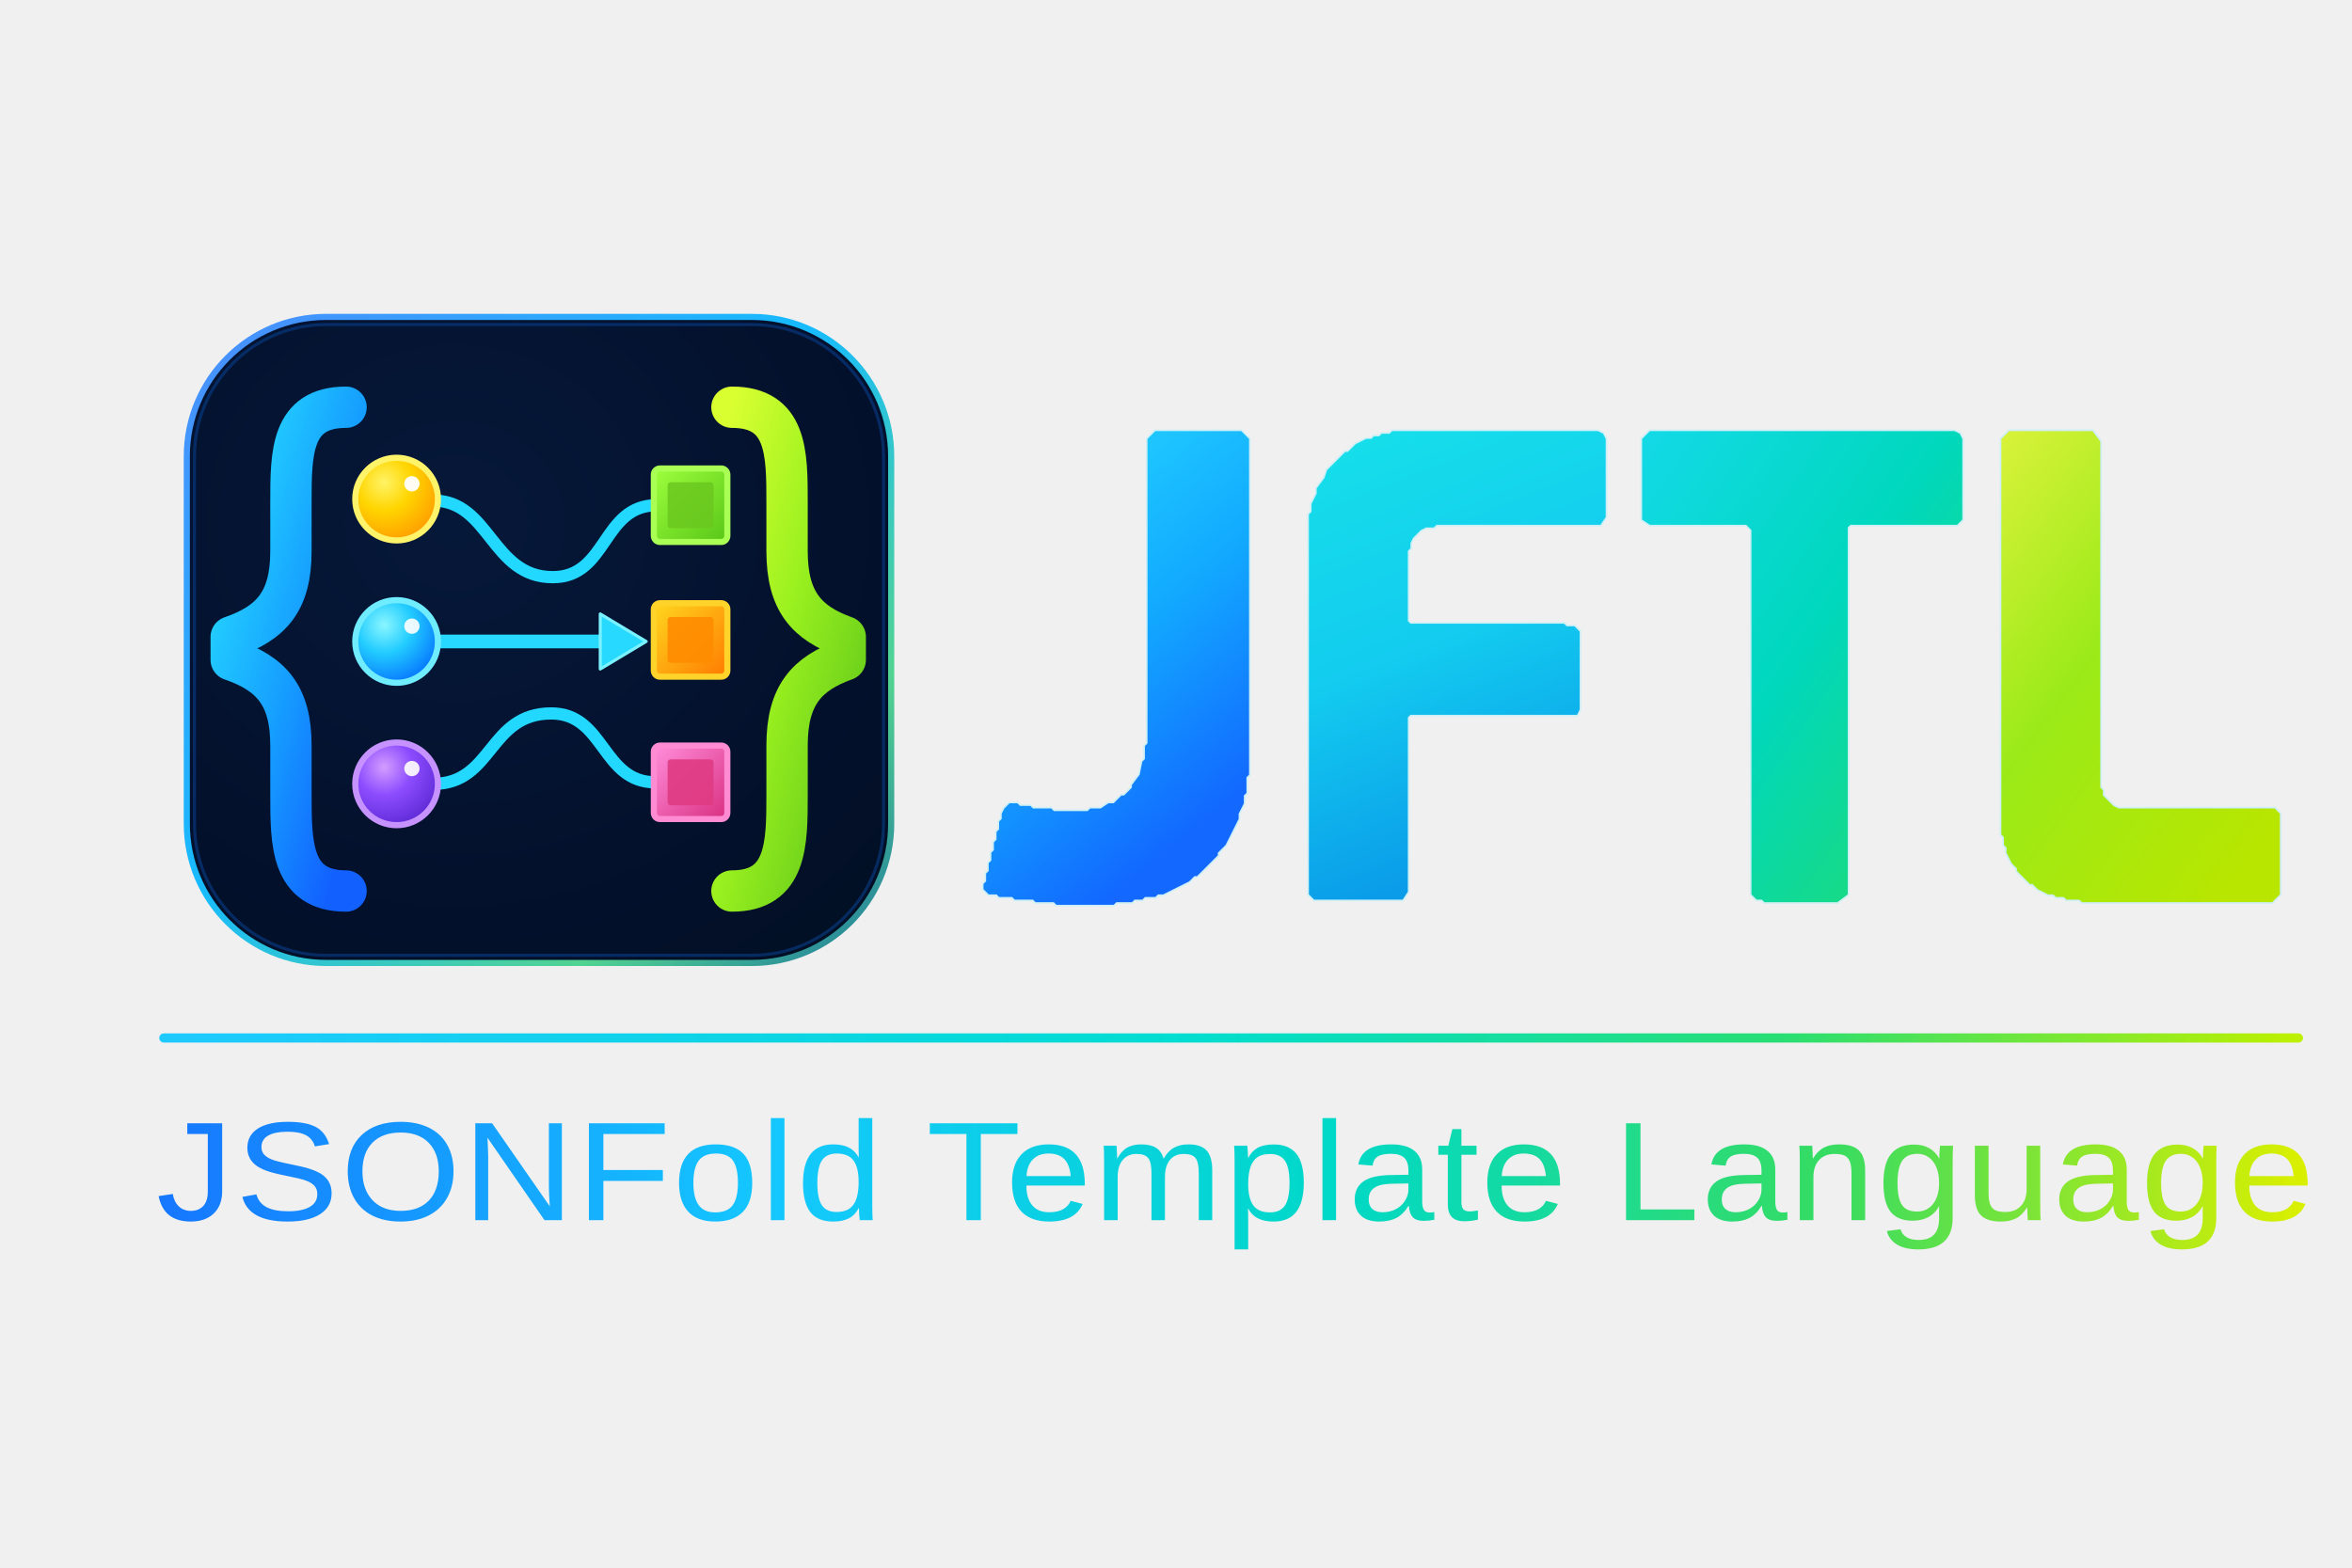
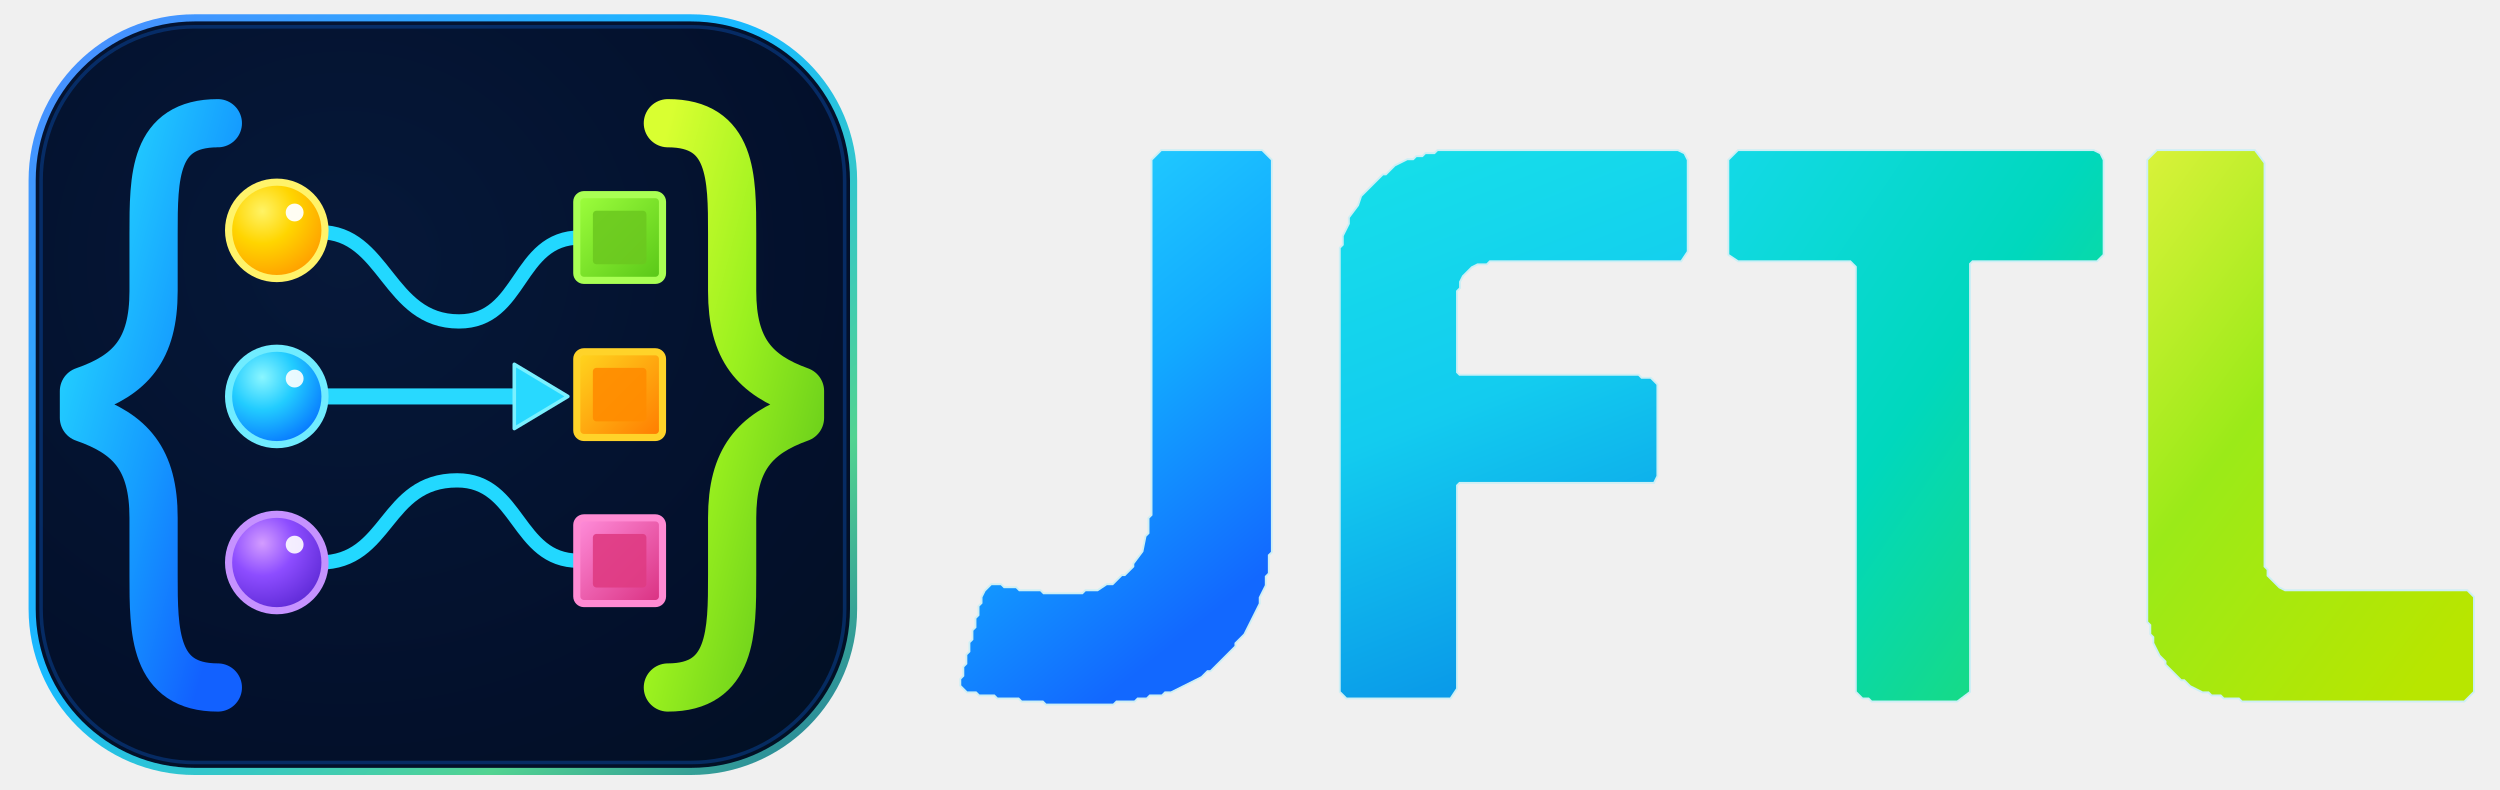
- <svg xmlns="http://www.w3.org/2000/svg" width="1536" height="1024" viewBox="0 0 1536 1024">
+ <svg xmlns="http://www.w3.org/2000/svg" viewBox="104 197 1400 442">
  <defs>
    <linearGradient id="blueCyan" x1="0" y1="0" x2="1" y2="1">
      <stop offset="0" stop-color="#1668ff" />
      <stop offset="0.55" stop-color="#18c9ff" />
      <stop offset="1" stop-color="#00e4d8" />
    </linearGradient>
    <linearGradient id="cyanGreen" x1="0" y1="0" x2="1" y2="0">
      <stop offset="0" stop-color="#1ec9ff" />
      <stop offset="0.48" stop-color="#00ddd0" />
      <stop offset="0.76" stop-color="#28de73" />
      <stop offset="1" stop-color="#bdf000" />
    </linearGradient>
    <linearGradient id="jftlGradient" x1="0" y1="0" x2="1" y2="0">
      <stop offset="0" stop-color="#1678ff" />
      <stop offset="0.28" stop-color="#14c7ff" />
      <stop offset="0.55" stop-color="#00d9c7" />
      <stop offset="0.78" stop-color="#36dc62" />
      <stop offset="1" stop-color="#d9ef00" />
    </linearGradient>
    <linearGradient id="braceLeft" x1="0" y1="0" x2="0.85" y2="1">
      <stop offset="0" stop-color="#27e1ff" />
      <stop offset="0.58" stop-color="#159cff" />
      <stop offset="1" stop-color="#1261ff" />
    </linearGradient>
    <linearGradient id="braceRight" x1="0" y1="0" x2="0.9" y2="1">
      <stop offset="0" stop-color="#d9ff31" />
      <stop offset="0.48" stop-color="#9bf11f" />
      <stop offset="1" stop-color="#62c91a" />
    </linearGradient>
    <linearGradient id="iconBorder" x1="0" y1="0" x2="1" y2="1">
      <stop offset="0" stop-color="#4d8cff" />
      <stop offset="0.45" stop-color="#17bbff" />
      <stop offset="0.78" stop-color="#52d391" />
      <stop offset="1" stop-color="#1f789b" />
    </linearGradient>
    <radialGradient id="iconBg" cx="38%" cy="32%" r="90%">
      <stop offset="0" stop-color="#061839" />
      <stop offset="0.7" stop-color="#03102b" />
      <stop offset="1" stop-color="#021023" />
    </radialGradient>
    <radialGradient id="nodeYellow" cx="35%" cy="30%" r="75%">
      <stop offset="0" stop-color="#fff365" />
      <stop offset="0.45" stop-color="#ffd500" />
      <stop offset="1" stop-color="#ff9c00" />
    </radialGradient>
    <radialGradient id="nodeBlue" cx="35%" cy="30%" r="75%">
      <stop offset="0" stop-color="#8af6ff" />
      <stop offset="0.45" stop-color="#22ccff" />
      <stop offset="1" stop-color="#0674ff" />
    </radialGradient>
    <radialGradient id="nodePurple" cx="35%" cy="30%" r="75%">
      <stop offset="0" stop-color="#d39cff" />
      <stop offset="0.45" stop-color="#8d4dff" />
      <stop offset="1" stop-color="#5d29d5" />
    </radialGradient>
    <linearGradient id="sqGreen" x1="0" y1="0" x2="1" y2="1">
      <stop offset="0" stop-color="#9eff3d" />
      <stop offset="1" stop-color="#58c617" />
    </linearGradient>
    <linearGradient id="sqOrange" x1="0" y1="0" x2="1" y2="1">
      <stop offset="0" stop-color="#ffd71f" />
      <stop offset="1" stop-color="#ff7a00" />
    </linearGradient>
    <linearGradient id="sqPink" x1="0" y1="0" x2="1" y2="1">
      <stop offset="0" stop-color="#ff8edb" />
      <stop offset="1" stop-color="#d92f80" />
    </linearGradient>
    <linearGradient id="gradJ" x1="0" y1="0" x2="0.45" y2="1">
      <stop offset="0" stop-color="#28ddff" />
      <stop offset="0.55" stop-color="#12aaff" />
      <stop offset="1" stop-color="#1268ff" />
    </linearGradient>
    <linearGradient id="gradF" x1="0" y1="0" x2="0.25" y2="1">
      <stop offset="0" stop-color="#16e0e9" />
      <stop offset="0.52" stop-color="#13ccef" />
      <stop offset="1" stop-color="#0a9be9" />
    </linearGradient>
    <linearGradient id="gradT" x1="0" y1="0" x2="1" y2="1">
      <stop offset="0" stop-color="#13d9e7" />
      <stop offset="0.48" stop-color="#00d8bd" />
      <stop offset="1" stop-color="#22db6a" />
    </linearGradient>
    <linearGradient id="gradL" x1="0" y1="0" x2="0.8" y2="1">
      <stop offset="0" stop-color="#d9f23a" />
      <stop offset="0.45" stop-color="#9bea18" />
      <stop offset="1" stop-color="#b8e600" />
    </linearGradient>
  </defs>
  <g>
    <rect x="122" y="207" width="460" height="422" rx="91" fill="url(#iconBg)" stroke="url(#iconBorder)" stroke-width="4" />
    <rect x="127" y="212" width="450" height="412" rx="86" fill="none" stroke="#0b4ca9" stroke-opacity=".45" stroke-width="2" />
    <path d="M226 266              C190 266 190 296 190 328              L190 360              C190 393 177 407 151 416              L151 431              C177 440 190 454 190 487              L190 519              C190 551 190 582 226 582" fill="none" stroke="url(#braceLeft)" stroke-width="27" stroke-linecap="round" stroke-linejoin="round" />
    <path d="M478 266              C514 266 514 296 514 328              L514 360              C514 393 527 407 552 416              L552 431              C527 440 514 454 514 487              L514 519              C514 551 514 582 478 582" fill="none" stroke="url(#braceRight)" stroke-width="27" stroke-linecap="round" stroke-linejoin="round" />
    <path d="M283 327 C320 327 321 377 361 377 C397 377 393 330 429 330" fill="none" stroke="#22d8ff" stroke-width="8" stroke-linecap="round" />
    <path d="M286 419 H392" fill="none" stroke="#28d9ff" stroke-width="9" stroke-linecap="round" />
    <path d="M392 401 L422 419 L392 437 Z" fill="#28d9ff" stroke="#7af1ff" stroke-width="2" stroke-linejoin="round" />
    <path d="M283 512 C322 512 319 466 360 466 C395 466 393 511 428 511" fill="none" stroke="#22d8ff" stroke-width="8" stroke-linecap="round" />
    <circle cx="259" cy="326" r="27" fill="url(#nodeYellow)" stroke="#fff36a" stroke-width="4" />
    <circle cx="259" cy="419" r="27" fill="url(#nodeBlue)" stroke="#70ecff" stroke-width="4" />
    <circle cx="259" cy="512" r="27" fill="url(#nodePurple)" stroke="#c692ff" stroke-width="4" />
    <circle cx="269" cy="316" r="5" fill="#fff" opacity=".95" />
    <circle cx="269" cy="409" r="5" fill="#fff" opacity=".9" />
    <circle cx="269" cy="502" r="5" fill="#fff" opacity=".9" />
    <rect x="427" y="306" width="48" height="48" rx="4" fill="url(#sqGreen)" stroke="#a9ff54" stroke-width="4" />
    <rect x="436" y="315" width="30" height="30" rx="2" fill="#6bc81e" opacity=".85" />
    <rect x="427" y="394" width="48" height="48" rx="4" fill="url(#sqOrange)" stroke="#ffd329" stroke-width="4" />
    <rect x="436" y="403" width="30" height="30" rx="2" fill="#ff8c00" opacity=".9" />
    <rect x="427" y="487" width="48" height="48" rx="4" fill="url(#sqPink)" stroke="#ff8bd3" stroke-width="4" />
    <rect x="436" y="496" width="30" height="30" rx="2" fill="#df3b83" opacity=".9" />
  </g>
  <g id="jftl-wordmark" transform="translate(610 200) scale(1.7)">
    <path id="glyph-J" d="M 118 48 L 85 48 L 82 51 L 82 168 L 81 169 L 81 174 L 80 175 L 79 180 L 76 184 L 76 185 L 73 188 L 72 188 L 69 191 L 67 191 L 64 193 L 60 193 L 59 194 L 46 194 L 45 193 L 38 193 L 37 192 L 33 192 L 32 191 L 29 191 L 27 193 L 26 195 L 26 197 L 25 198 L 25 201 L 24 202 L 24 205 L 23 206 L 23 209 L 22 210 L 22 213 L 21 214 L 21 217 L 20 218 L 20 221 L 19 222 L 19 224 L 21 226 L 24 226 L 25 227 L 30 227 L 31 228 L 38 228 L 39 229 L 46 229 L 47 230 L 69 230 L 70 229 L 76 229 L 77 228 L 80 228 L 81 227 L 85 227 L 86 226 L 88 226 L 98 221 L 100 219 L 101 219 L 109 211 L 109 210 L 112 207 L 117 197 L 117 195 L 119 191 L 119 188 L 120 187 L 120 181 L 121 180 L 121 51 Z" fill="url(#gradJ)" stroke="#8cefff" stroke-opacity="0.34" stroke-width="1.25" paint-order="stroke" />
    <path id="glyph-F" d="M 257 49 L 255 48 L 176 48 L 175 49 L 172 49 L 171 50 L 169 50 L 168 51 L 166 51 L 162 53 L 159 56 L 158 56 L 151 63 L 150 66 L 147 70 L 147 72 L 145 76 L 145 79 L 144 80 L 144 226 L 146 228 L 180 228 L 182 225 L 182 158 L 183 157 L 247 157 L 248 155 L 248 125 L 246 123 L 243 123 L 242 122 L 183 122 L 182 121 L 182 94 L 183 93 L 183 91 L 184 89 L 187 86 L 189 85 L 192 85 L 193 84 L 256 84 L 258 81 L 258 51 Z" fill="url(#gradF)" stroke="#8cefff" stroke-opacity="0.34" stroke-width="1.25" paint-order="stroke" />
    <path id="glyph-T" d="M 275 48 L 272 51 L 272 82 L 275 84 L 312 84 L 314 86 L 314 226 L 316 228 L 318 228 L 319 229 L 347 229 L 351 226 L 351 85 L 352 84 L 393 84 L 395 82 L 395 51 L 394 49 L 392 48 Z" fill="url(#gradT)" stroke="#8cefff" stroke-opacity="0.34" stroke-width="1.25" paint-order="stroke" />
    <path id="glyph-L" d="M 413 48 L 410 51 L 410 203 L 411 204 L 411 207 L 412 208 L 412 210 L 414 214 L 416 216 L 416 217 L 421 222 L 422 222 L 424 224 L 428 226 L 430 226 L 431 227 L 434 227 L 435 228 L 440 228 L 441 229 L 514 229 L 517 226 L 517 195 L 515 193 L 455 193 L 453 192 L 449 188 L 449 186 L 448 185 L 448 52 L 445 48 Z" fill="url(#gradL)" stroke="#8cefff" stroke-opacity="0.34" stroke-width="1.25" paint-order="stroke" />
  </g>
-   <rect x="104" y="675" width="1400" height="6" rx="3" fill="url(#cyanGreen)" />
-   <text x="102" y="797" font-family="Arial, Helvetica, sans-serif" font-size="92" font-weight="500" letter-spacing="1" fill="url(#jftlGradient)" transform="translate(102 0) scale(1.10 1) translate(-102 0)">JSONFold Template Language</text>
</svg>
